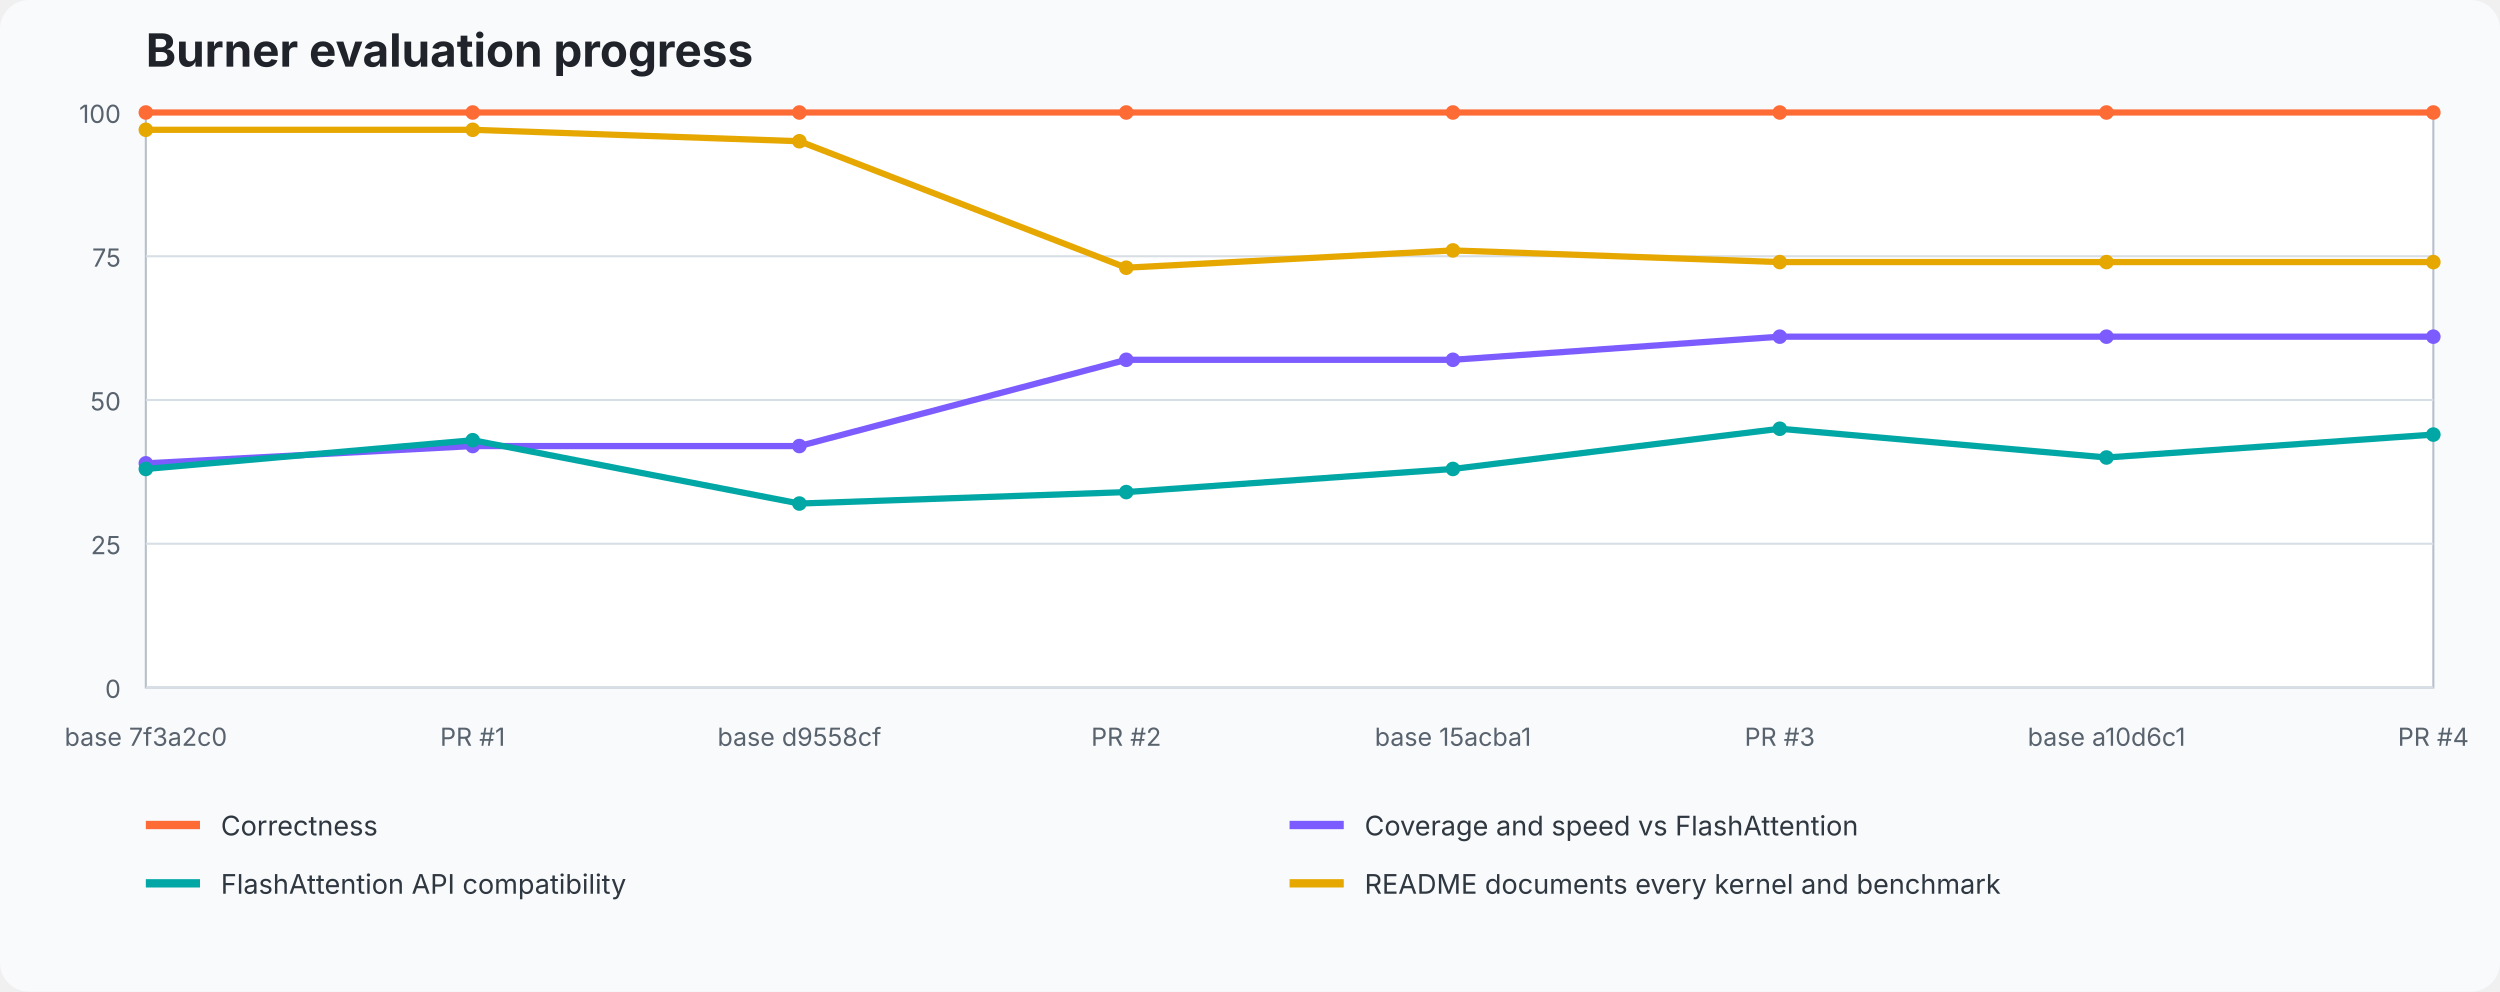
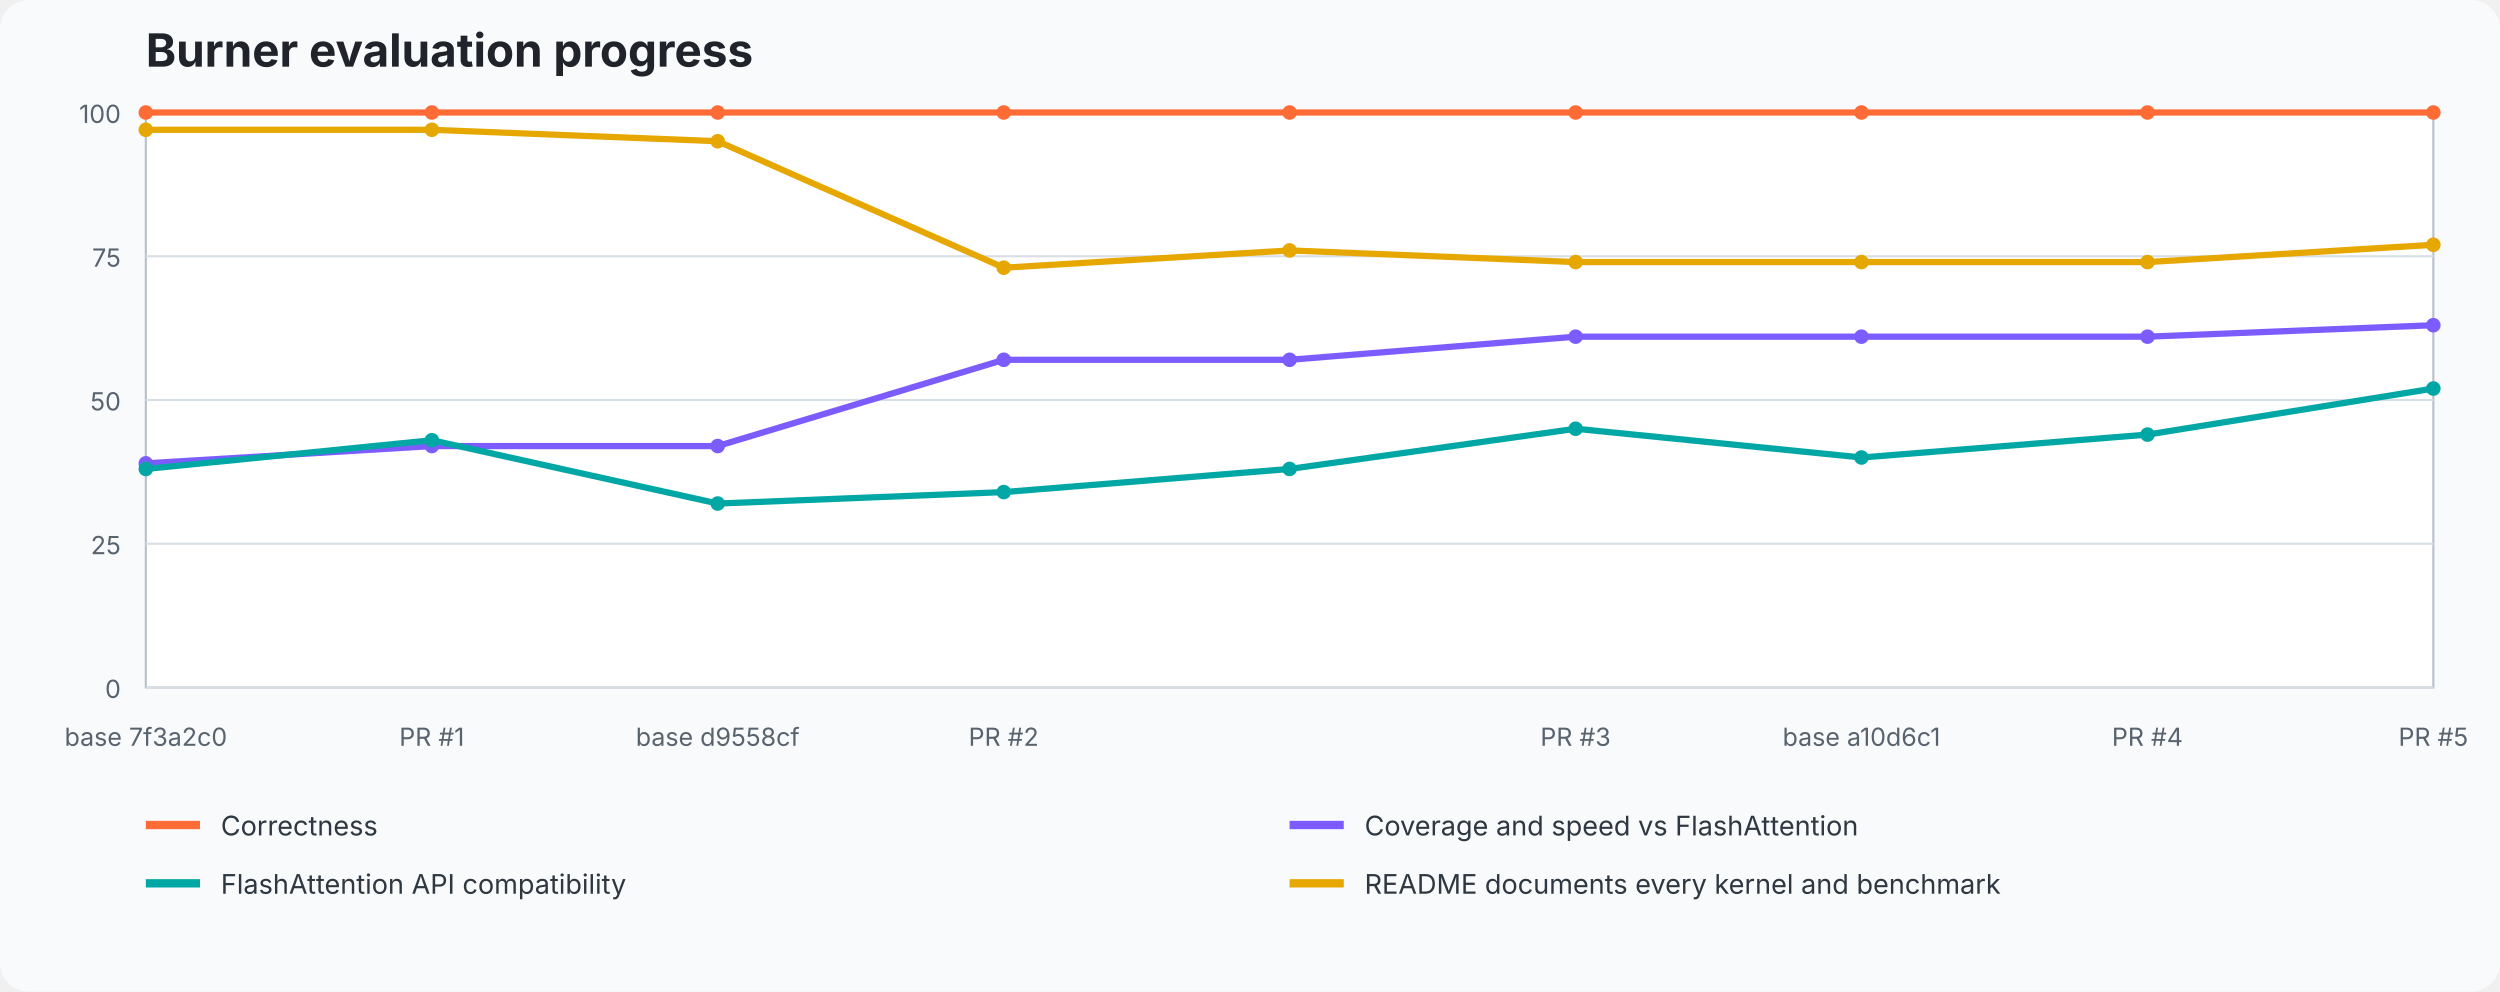
<svg xmlns="http://www.w3.org/2000/svg" width="1200" height="476" viewBox="0 0 1200 476" role="img" aria-labelledby="title desc">
  <style>text{font-family:ui-sans-serif,system-ui,-apple-system,BlinkMacSystemFont,"Segoe UI",sans-serif}.title{font-size:22px;font-weight:700;fill:#20242a}.axis{font-size:12px;fill:#59636e}.legend{font-size:13px;fill:#2f3740}.grid{stroke:#d8dee5;stroke-width:1}.plot{fill:#fff;stroke:#b7c0ca}</style>
  <rect width="100%" height="100%" fill="#f8fafc" rx="14" />
  <text x="70" y="32" class="title">Burner evaluation progress</text>
  <rect x="70" y="54" width="1098" height="276" class="plot" />
  <line x1="70" y1="330" x2="1168" y2="330" class="grid" />
  <text x="58" y="335" text-anchor="end" class="axis">0</text>
  <line x1="70" y1="261" x2="1168" y2="261" class="grid" />
  <text x="58" y="266" text-anchor="end" class="axis">25</text>
  <line x1="70" y1="192" x2="1168" y2="192" class="grid" />
  <text x="58" y="197" text-anchor="end" class="axis">50</text>
  <line x1="70" y1="123" x2="1168" y2="123" class="grid" />
  <text x="58" y="128" text-anchor="end" class="axis">75</text>
  <line x1="70" y1="54" x2="1168" y2="54" class="grid" />
  <text x="58" y="59" text-anchor="end" class="axis">100</text>
-   <polyline points="70.0,54.0 226.9,54.0 383.7,54.0 540.6,54.0 697.4,54.0 854.3,54.0 1011.1,54.0 1168.0,54.0" fill="none" stroke="#ff6b35" stroke-width="3" stroke-linejoin="round" stroke-linecap="round" />
+   <polyline points="70.0,54.0 207.3,54.0 344.5,54.0 481.8,54.0 619.0,54.0 756.3,54.0 893.5,54.0 1030.8,54.0 1168.0,54.0" fill="none" stroke="#ff6b35" stroke-width="3" stroke-linejoin="round" stroke-linecap="round" />
  <circle cx="70.0" cy="54.0" r="3.5" fill="#ff6b35" />
-   <circle cx="226.9" cy="54.0" r="3.5" fill="#ff6b35" />
-   <circle cx="383.7" cy="54.0" r="3.5" fill="#ff6b35" />
-   <circle cx="540.6" cy="54.0" r="3.5" fill="#ff6b35" />
-   <circle cx="697.4" cy="54.0" r="3.5" fill="#ff6b35" />
-   <circle cx="854.3" cy="54.0" r="3.5" fill="#ff6b35" />
-   <circle cx="1011.1" cy="54.0" r="3.5" fill="#ff6b35" />
+   <circle cx="207.3" cy="54.0" r="3.5" fill="#ff6b35" />
+   <circle cx="344.5" cy="54.0" r="3.5" fill="#ff6b35" />
+   <circle cx="481.8" cy="54.0" r="3.5" fill="#ff6b35" />
+   <circle cx="619.0" cy="54.0" r="3.5" fill="#ff6b35" />
+   <circle cx="756.3" cy="54.0" r="3.5" fill="#ff6b35" />
+   <circle cx="893.5" cy="54.0" r="3.5" fill="#ff6b35" />
+   <circle cx="1030.8" cy="54.0" r="3.5" fill="#ff6b35" />
  <circle cx="1168.0" cy="54.0" r="3.5" fill="#ff6b35" />
-   <polyline points="70.0,222.4 226.9,214.1 383.7,214.1 540.6,172.7 697.4,172.7 854.3,161.6 1011.1,161.6 1168.0,161.6" fill="none" stroke="#7c5cff" stroke-width="3" stroke-linejoin="round" stroke-linecap="round" />
+   <polyline points="70.0,222.4 207.3,214.1 344.5,214.1 481.8,172.7 619.0,172.7 756.3,161.6 893.5,161.6 1030.8,161.6 1168.0,156.1" fill="none" stroke="#7c5cff" stroke-width="3" stroke-linejoin="round" stroke-linecap="round" />
  <circle cx="70.0" cy="222.4" r="3.5" fill="#7c5cff" />
-   <circle cx="226.9" cy="214.1" r="3.5" fill="#7c5cff" />
-   <circle cx="383.7" cy="214.1" r="3.5" fill="#7c5cff" />
-   <circle cx="540.6" cy="172.7" r="3.5" fill="#7c5cff" />
-   <circle cx="697.4" cy="172.7" r="3.5" fill="#7c5cff" />
-   <circle cx="854.3" cy="161.6" r="3.5" fill="#7c5cff" />
-   <circle cx="1011.1" cy="161.6" r="3.5" fill="#7c5cff" />
-   <circle cx="1168.0" cy="161.6" r="3.5" fill="#7c5cff" />
-   <polyline points="70.0,225.1 226.9,211.3 383.7,241.7 540.6,236.2 697.4,225.1 854.3,205.8 1011.1,219.6 1168.0,208.6" fill="none" stroke="#00a7a5" stroke-width="3" stroke-linejoin="round" stroke-linecap="round" />
+   <circle cx="207.3" cy="214.1" r="3.5" fill="#7c5cff" />
+   <circle cx="344.5" cy="214.1" r="3.5" fill="#7c5cff" />
+   <circle cx="481.8" cy="172.7" r="3.5" fill="#7c5cff" />
+   <circle cx="619.0" cy="172.7" r="3.5" fill="#7c5cff" />
+   <circle cx="756.3" cy="161.6" r="3.5" fill="#7c5cff" />
+   <circle cx="893.5" cy="161.6" r="3.5" fill="#7c5cff" />
+   <circle cx="1030.8" cy="161.6" r="3.5" fill="#7c5cff" />
+   <circle cx="1168.0" cy="156.1" r="3.5" fill="#7c5cff" />
+   <polyline points="70.0,225.1 207.3,211.3 344.5,241.7 481.8,236.2 619.0,225.1 756.3,205.8 893.5,219.6 1030.8,208.6 1168.0,186.5" fill="none" stroke="#00a7a5" stroke-width="3" stroke-linejoin="round" stroke-linecap="round" />
  <circle cx="70.0" cy="225.1" r="3.5" fill="#00a7a5" />
-   <circle cx="226.9" cy="211.3" r="3.5" fill="#00a7a5" />
-   <circle cx="383.7" cy="241.7" r="3.5" fill="#00a7a5" />
-   <circle cx="540.6" cy="236.2" r="3.5" fill="#00a7a5" />
-   <circle cx="697.4" cy="225.1" r="3.5" fill="#00a7a5" />
-   <circle cx="854.3" cy="205.8" r="3.5" fill="#00a7a5" />
-   <circle cx="1011.1" cy="219.6" r="3.5" fill="#00a7a5" />
-   <circle cx="1168.0" cy="208.6" r="3.5" fill="#00a7a5" />
-   <polyline points="70.0,62.3 226.9,62.3 383.7,67.8 540.6,128.5 697.4,120.2 854.3,125.8 1011.1,125.8 1168.0,125.8" fill="none" stroke="#e6a700" stroke-width="3" stroke-linejoin="round" stroke-linecap="round" />
+   <circle cx="207.3" cy="211.3" r="3.5" fill="#00a7a5" />
+   <circle cx="344.5" cy="241.7" r="3.5" fill="#00a7a5" />
+   <circle cx="481.8" cy="236.2" r="3.5" fill="#00a7a5" />
+   <circle cx="619.0" cy="225.1" r="3.5" fill="#00a7a5" />
+   <circle cx="756.3" cy="205.8" r="3.5" fill="#00a7a5" />
+   <circle cx="893.5" cy="219.6" r="3.5" fill="#00a7a5" />
+   <circle cx="1030.8" cy="208.6" r="3.5" fill="#00a7a5" />
+   <circle cx="1168.0" cy="186.5" r="3.5" fill="#00a7a5" />
+   <polyline points="70.0,62.3 207.3,62.3 344.5,67.8 481.8,128.5 619.0,120.2 756.3,125.8 893.5,125.8 1030.8,125.8 1168.0,117.5" fill="none" stroke="#e6a700" stroke-width="3" stroke-linejoin="round" stroke-linecap="round" />
  <circle cx="70.0" cy="62.3" r="3.5" fill="#e6a700" />
-   <circle cx="226.9" cy="62.3" r="3.5" fill="#e6a700" />
-   <circle cx="383.7" cy="67.8" r="3.5" fill="#e6a700" />
-   <circle cx="540.6" cy="128.5" r="3.5" fill="#e6a700" />
-   <circle cx="697.4" cy="120.2" r="3.5" fill="#e6a700" />
-   <circle cx="854.3" cy="125.8" r="3.5" fill="#e6a700" />
-   <circle cx="1011.1" cy="125.8" r="3.5" fill="#e6a700" />
-   <circle cx="1168.0" cy="125.8" r="3.5" fill="#e6a700" />
+   <circle cx="207.3" cy="62.3" r="3.5" fill="#e6a700" />
+   <circle cx="344.5" cy="67.8" r="3.5" fill="#e6a700" />
+   <circle cx="481.8" cy="128.5" r="3.5" fill="#e6a700" />
+   <circle cx="619.0" cy="120.2" r="3.5" fill="#e6a700" />
+   <circle cx="756.3" cy="125.8" r="3.5" fill="#e6a700" />
+   <circle cx="893.5" cy="125.8" r="3.5" fill="#e6a700" />
+   <circle cx="1030.8" cy="125.8" r="3.5" fill="#e6a700" />
+   <circle cx="1168.0" cy="117.5" r="3.5" fill="#e6a700" />
  <text x="70" y="358" text-anchor="middle" class="axis">base 7f3a2c0</text>
-   <text x="226.857" y="358" text-anchor="middle" class="axis">PR #1</text>
-   <text x="383.714" y="358" text-anchor="middle" class="axis">base d9558cf</text>
-   <text x="540.571" y="358" text-anchor="middle" class="axis">PR #2</text>
-   <text x="697.429" y="358" text-anchor="middle" class="axis">base 15acba1</text>
-   <text x="854.286" y="358" text-anchor="middle" class="axis">PR #3</text>
-   <text x="1011.143" y="358" text-anchor="middle" class="axis">base a10d6c1</text>
-   <text x="1168" y="358" text-anchor="middle" class="axis">PR #4</text>
+   <text x="207.25" y="358" text-anchor="middle" class="axis">PR #1</text>
+   <text x="344.5" y="358" text-anchor="middle" class="axis">base d9558cf</text>
+   <text x="481.75" y="358" text-anchor="middle" class="axis">PR #2</text>
+   <text x="756.25" y="358" text-anchor="middle" class="axis">PR #3</text>
+   <text x="893.5" y="358" text-anchor="middle" class="axis">base a10d6c1</text>
+   <text x="1030.75" y="358" text-anchor="middle" class="axis">PR #4</text>
+   <text x="1168" y="358" text-anchor="middle" class="axis">PR #5</text>
  <line x1="70" y1="396" x2="96" y2="396" stroke="#ff6b35" stroke-width="4" />
  <text x="106" y="401" class="legend">Correctness</text>
  <line x1="619" y1="396" x2="645" y2="396" stroke="#7c5cff" stroke-width="4" />
  <text x="655" y="401" class="legend">Coverage and speed vs FlashAttention</text>
  <line x1="70" y1="424" x2="96" y2="424" stroke="#00a7a5" stroke-width="4" />
  <text x="106" y="429" class="legend">FlashAttention API compatibility</text>
  <line x1="619" y1="424" x2="645" y2="424" stroke="#e6a700" stroke-width="4" />
  <text x="655" y="429" class="legend">README documents every kernel and benchmark</text>
</svg>
